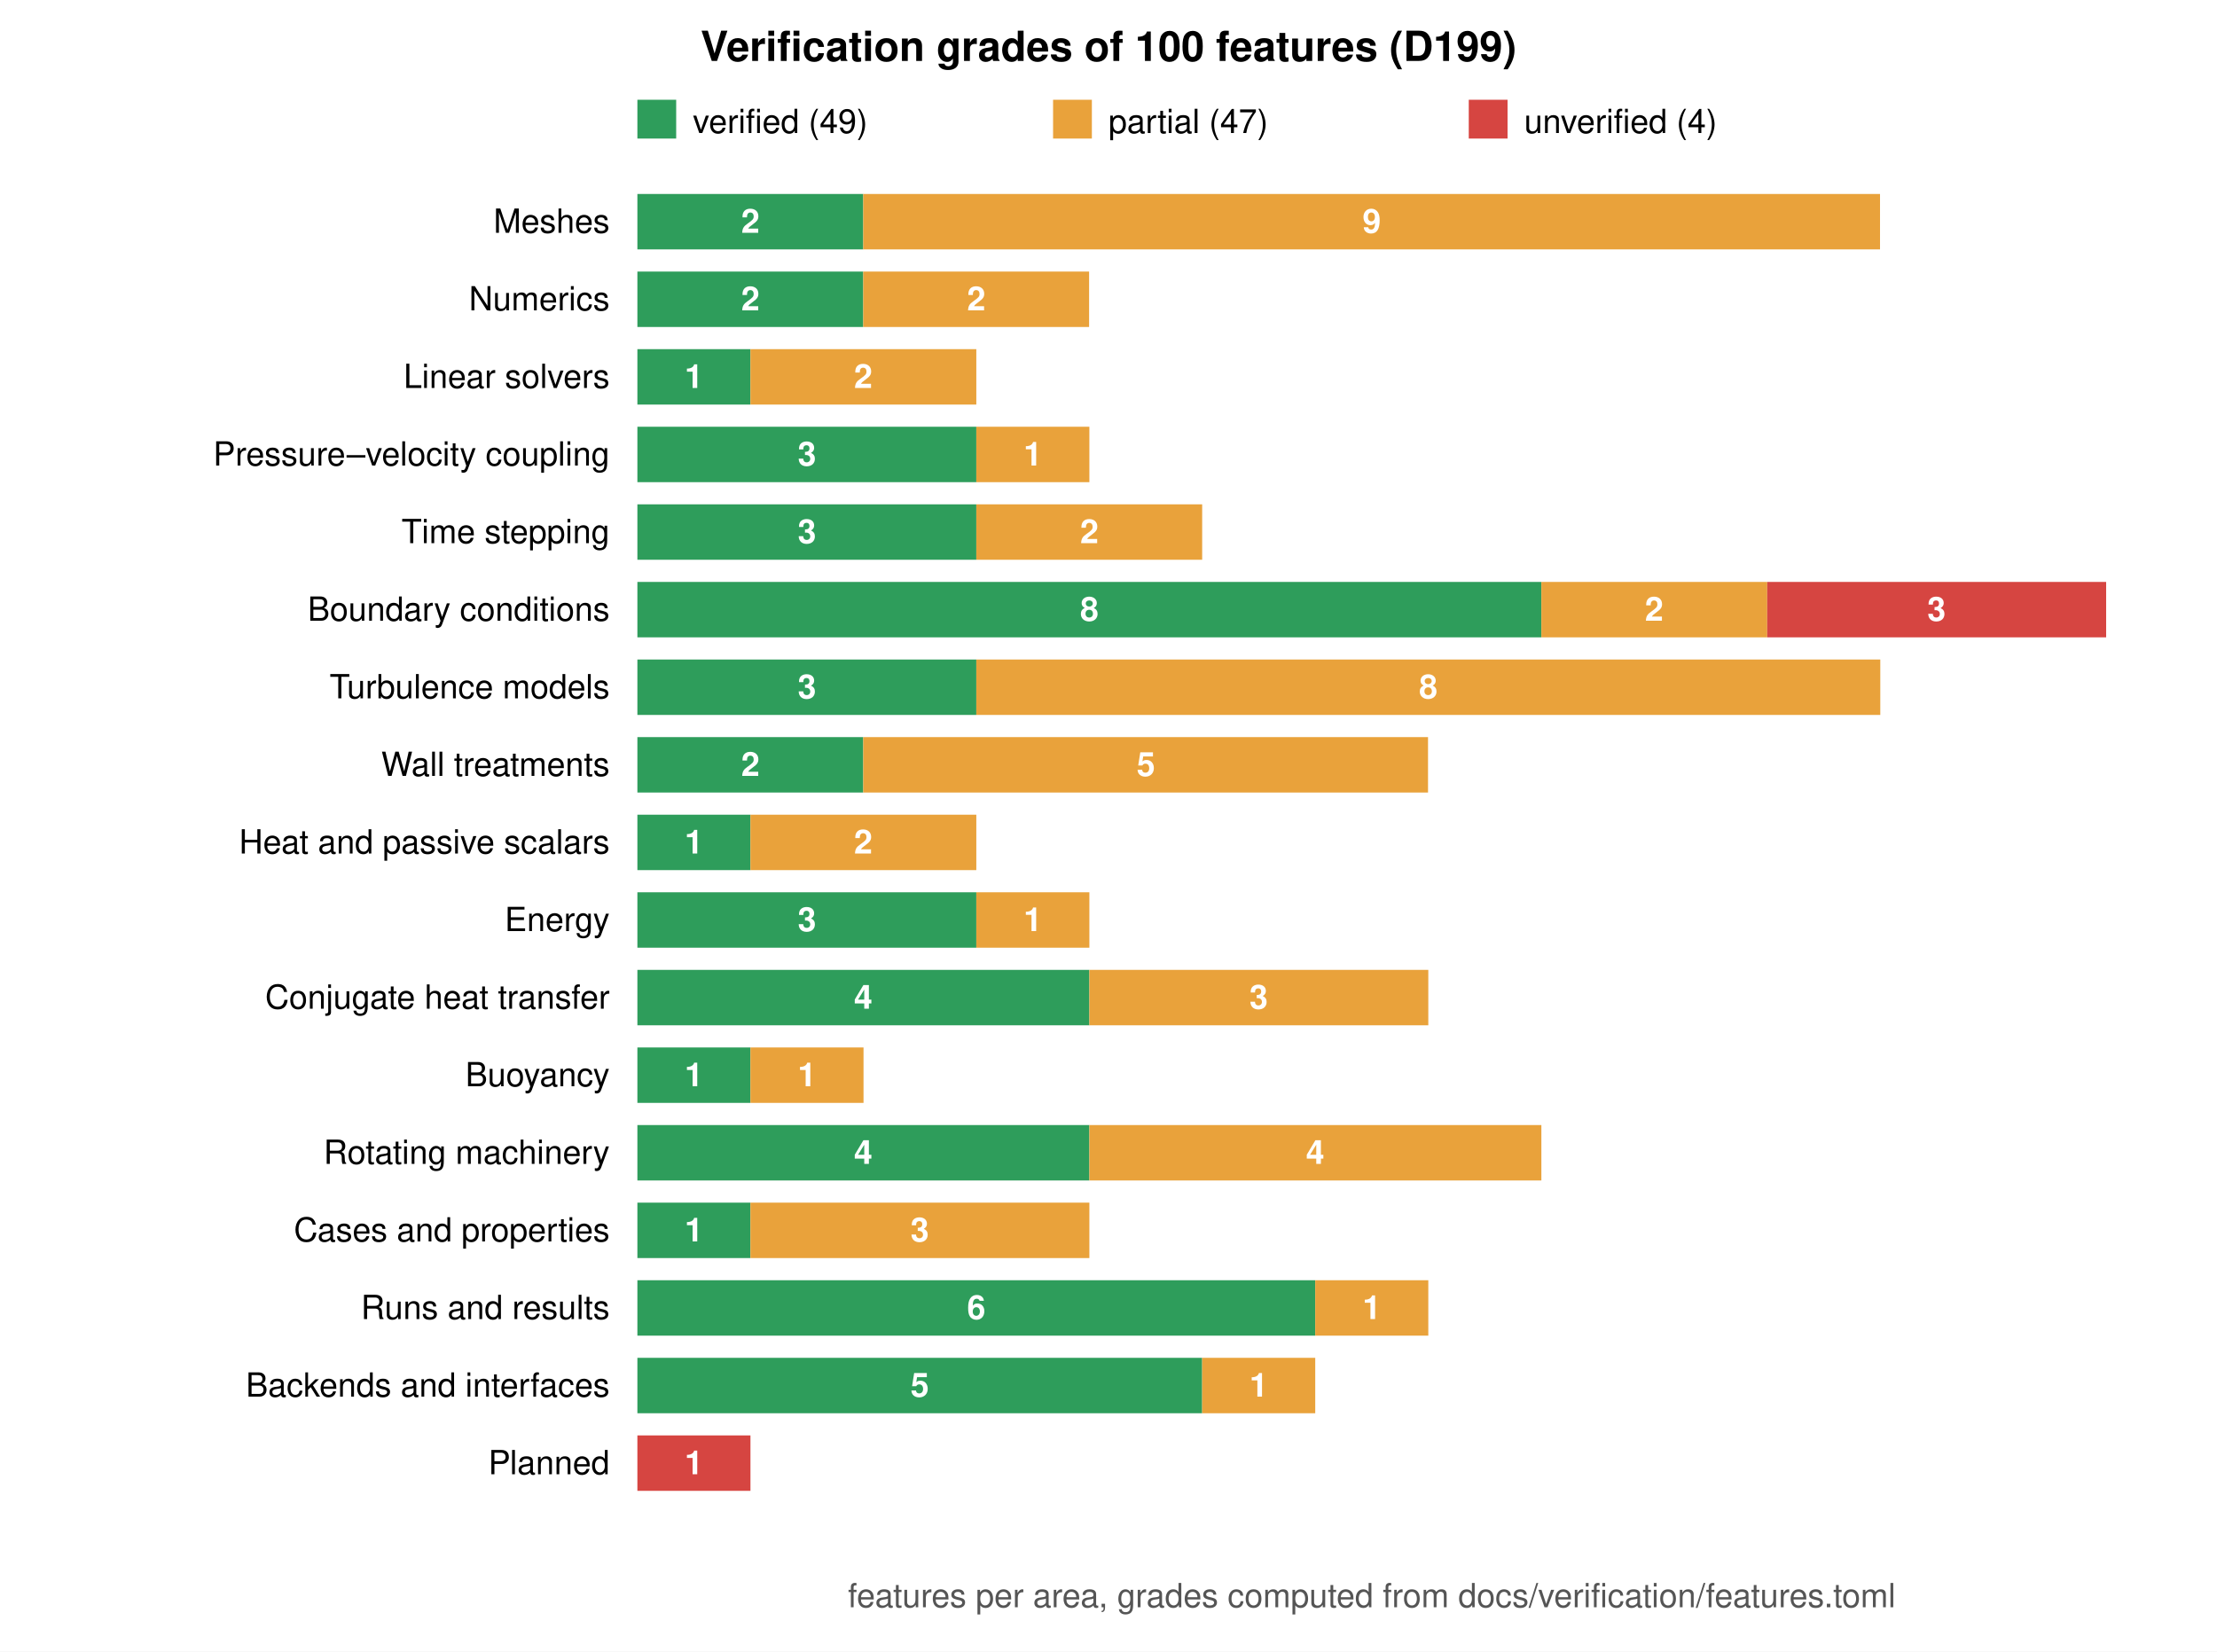
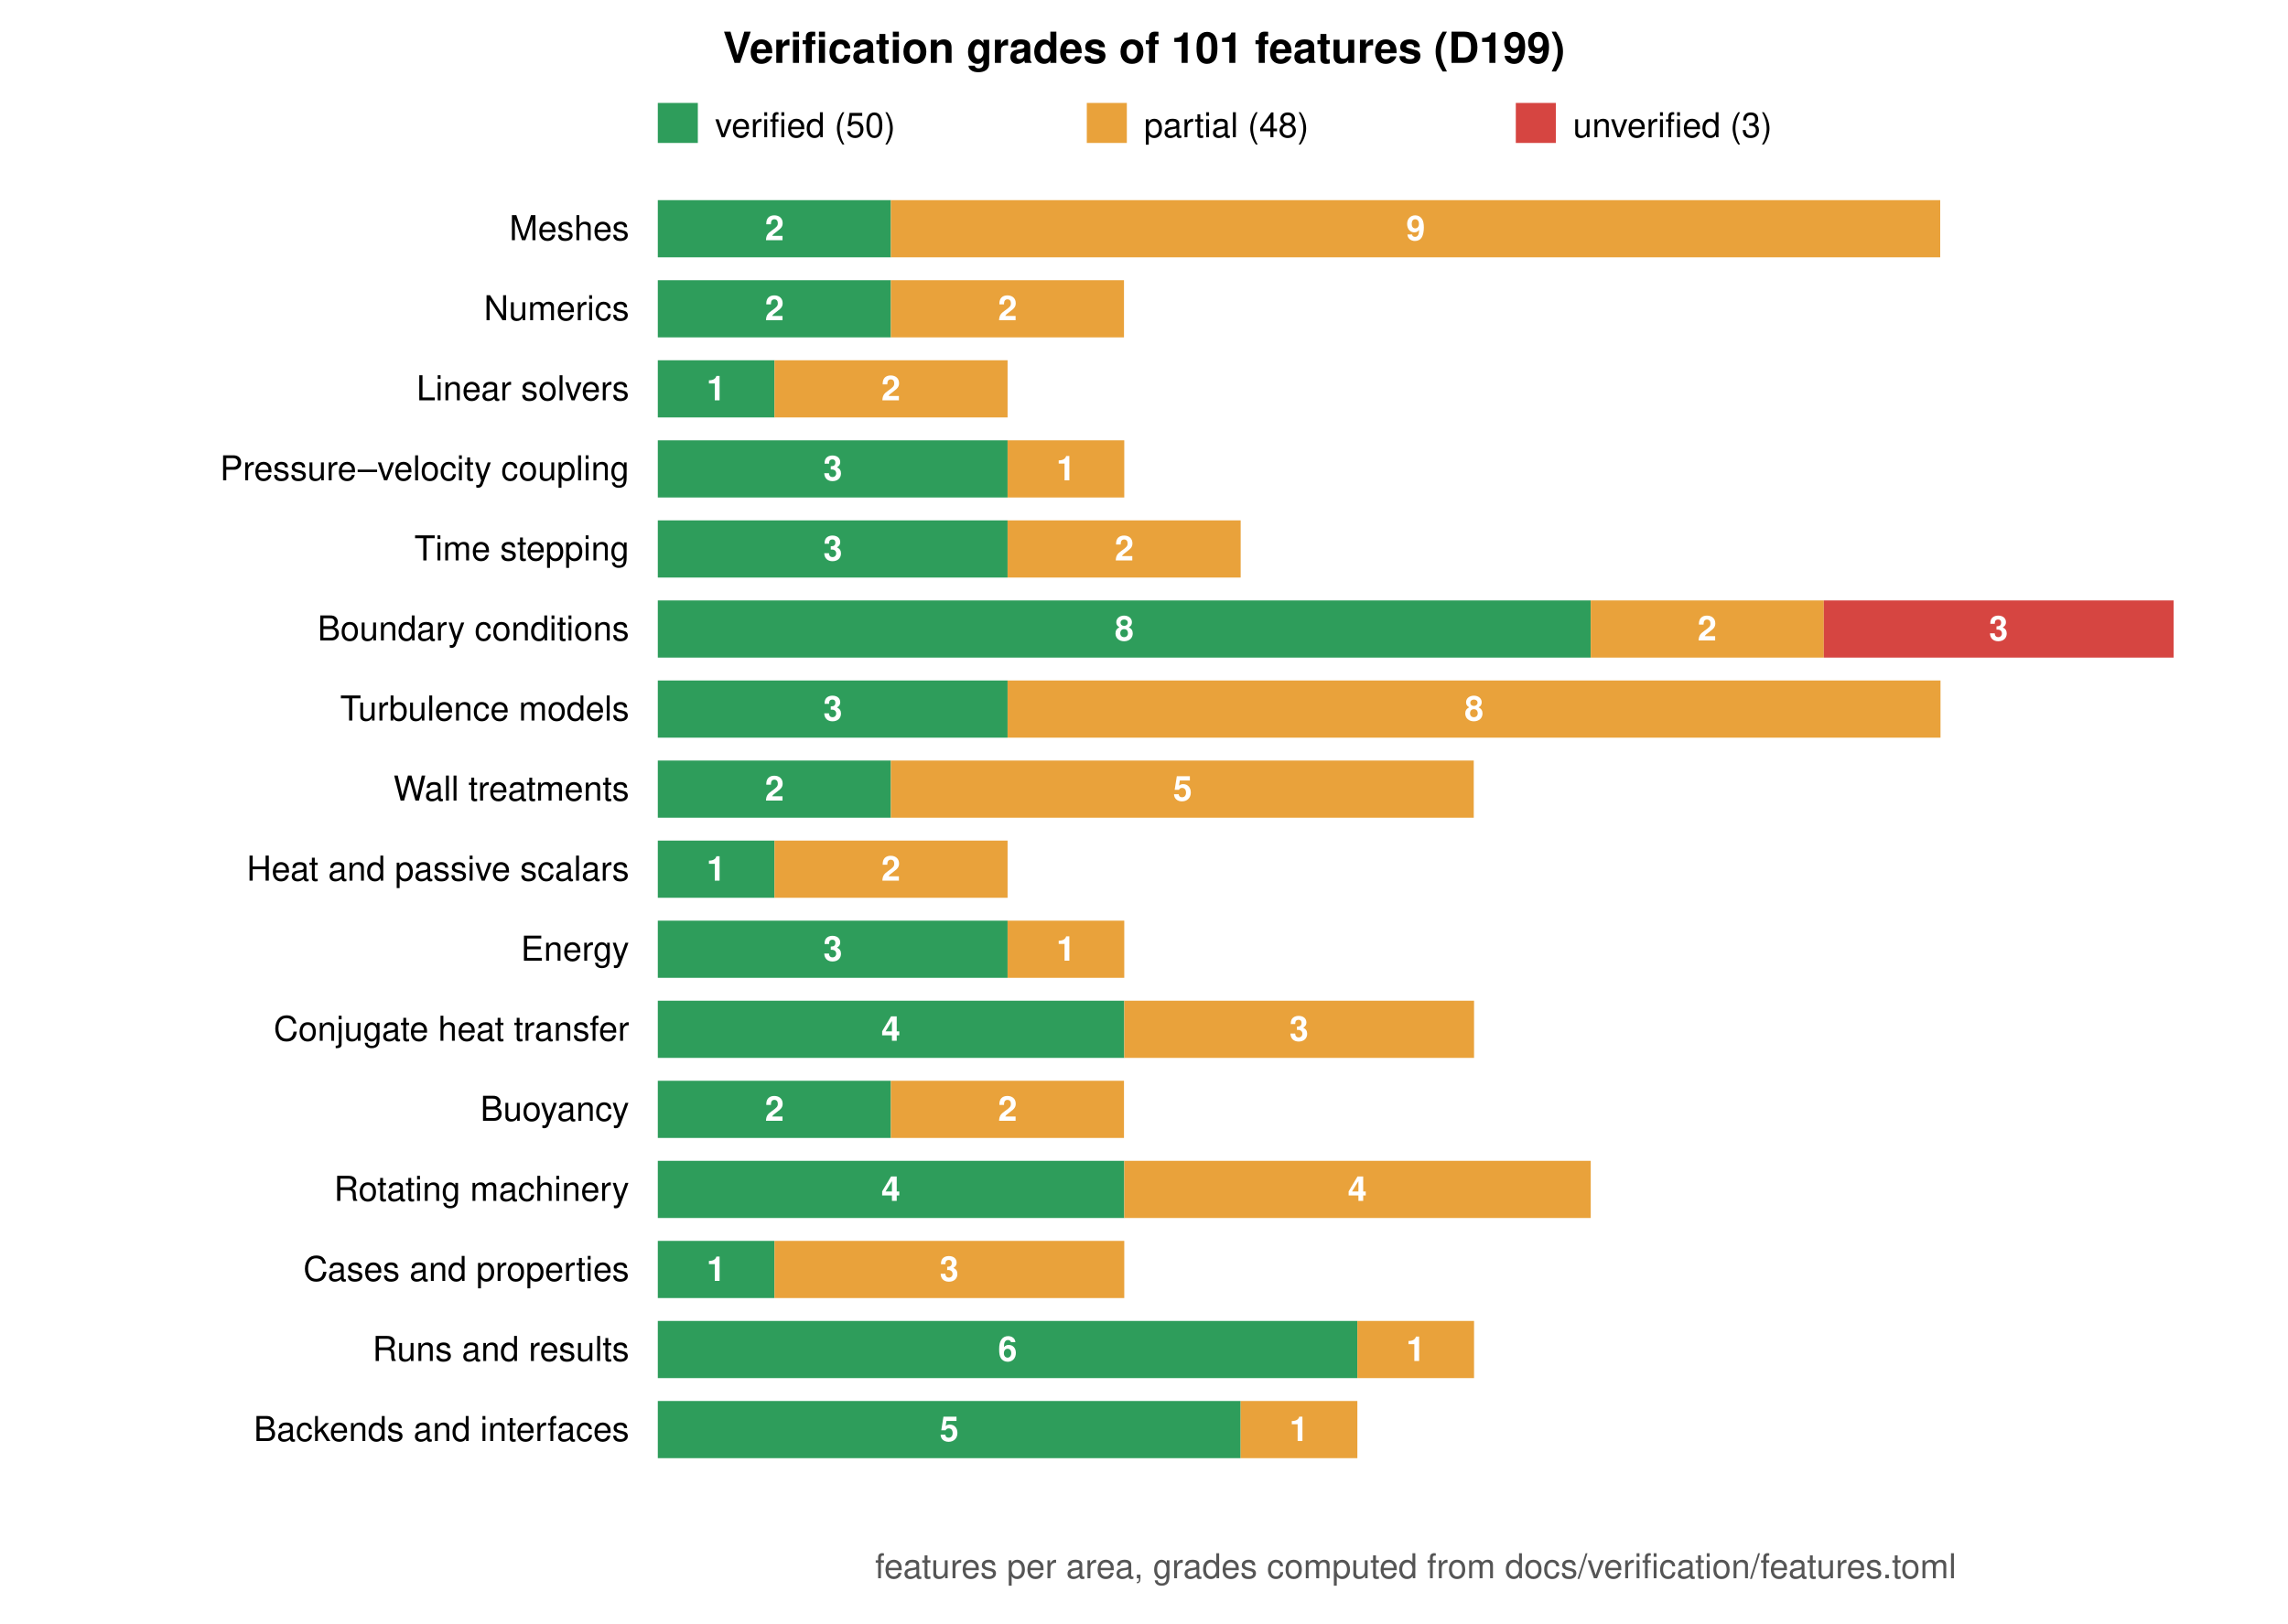
- <svg xmlns="http://www.w3.org/2000/svg" viewBox="0 0 800 596" width="800" height="596" font-family="Helvetica, Arial, sans-serif" font-size="12">
-   <rect width="800" height="596" fill="white" />
-   <text x="400.0" y="22" text-anchor="middle" font-size="15" font-weight="bold">Verification grades of 100 features (D199)</text>
+ <svg xmlns="http://www.w3.org/2000/svg" viewBox="0 0 800 568" width="800" height="568" font-family="Helvetica, Arial, sans-serif" font-size="12">
+   <rect width="800" height="568" fill="white" />
+   <text x="400.0" y="22" text-anchor="middle" font-size="15" font-weight="bold">Verification grades of 101 features (D199)</text>
  <rect x="230" y="36" width="14" height="14" fill="#2e9d5b" />
-   <text x="250" y="48">verified (49)</text>
+   <text x="250" y="48">verified (50)</text>
  <rect x="380" y="36" width="14" height="14" fill="#e9a23b" />
-   <text x="400" y="48">partial (47)</text>
+   <text x="400" y="48">partial (48)</text>
  <rect x="530" y="36" width="14" height="14" fill="#d64541" />
-   <text x="550" y="48">unverified (4)</text>
+   <text x="550" y="48">unverified (3)</text>
  <text x="220" y="84.0" text-anchor="end">Meshes</text>
  <rect x="230.0" y="70" width="81.5" height="20" fill="#2e9d5b" />
  <text x="270.8" y="84.0" text-anchor="middle" fill="white" font-weight="bold">2</text>
  <rect x="311.5" y="70" width="366.9" height="20" fill="#e9a23b" />
  <text x="495.0" y="84.0" text-anchor="middle" fill="white" font-weight="bold">9</text>
  <text x="220" y="112.0" text-anchor="end">Numerics</text>
  <rect x="230.0" y="98" width="81.5" height="20" fill="#2e9d5b" />
  <text x="270.8" y="112.0" text-anchor="middle" fill="white" font-weight="bold">2</text>
  <rect x="311.5" y="98" width="81.5" height="20" fill="#e9a23b" />
  <text x="352.3" y="112.0" text-anchor="middle" fill="white" font-weight="bold">2</text>
  <text x="220" y="140.0" text-anchor="end">Linear solvers</text>
  <rect x="230.0" y="126" width="40.8" height="20" fill="#2e9d5b" />
  <text x="250.4" y="140.0" text-anchor="middle" fill="white" font-weight="bold">1</text>
  <rect x="270.8" y="126" width="81.5" height="20" fill="#e9a23b" />
  <text x="311.5" y="140.0" text-anchor="middle" fill="white" font-weight="bold">2</text>
  <text x="220" y="168.0" text-anchor="end">Pressure–velocity coupling</text>
  <rect x="230.0" y="154" width="122.3" height="20" fill="#2e9d5b" />
  <text x="291.2" y="168.0" text-anchor="middle" fill="white" font-weight="bold">3</text>
  <rect x="352.3" y="154" width="40.8" height="20" fill="#e9a23b" />
  <text x="372.7" y="168.0" text-anchor="middle" fill="white" font-weight="bold">1</text>
  <text x="220" y="196.0" text-anchor="end">Time stepping</text>
  <rect x="230.0" y="182" width="122.3" height="20" fill="#2e9d5b" />
  <text x="291.2" y="196.0" text-anchor="middle" fill="white" font-weight="bold">3</text>
  <rect x="352.3" y="182" width="81.5" height="20" fill="#e9a23b" />
  <text x="393.1" y="196.0" text-anchor="middle" fill="white" font-weight="bold">2</text>
  <text x="220" y="224.0" text-anchor="end">Boundary conditions</text>
  <rect x="230.0" y="210" width="326.2" height="20" fill="#2e9d5b" />
  <text x="393.1" y="224.0" text-anchor="middle" fill="white" font-weight="bold">8</text>
  <rect x="556.2" y="210" width="81.5" height="20" fill="#e9a23b" />
  <text x="596.9" y="224.0" text-anchor="middle" fill="white" font-weight="bold">2</text>
  <rect x="637.7" y="210" width="122.3" height="20" fill="#d64541" />
  <text x="698.8" y="224.0" text-anchor="middle" fill="white" font-weight="bold">3</text>
  <text x="220" y="252.0" text-anchor="end">Turbulence models</text>
  <rect x="230.0" y="238" width="122.3" height="20" fill="#2e9d5b" />
  <text x="291.2" y="252.0" text-anchor="middle" fill="white" font-weight="bold">3</text>
  <rect x="352.3" y="238" width="326.2" height="20" fill="#e9a23b" />
  <text x="515.4" y="252.0" text-anchor="middle" fill="white" font-weight="bold">8</text>
  <text x="220" y="280.0" text-anchor="end">Wall treatments</text>
  <rect x="230.0" y="266" width="81.5" height="20" fill="#2e9d5b" />
  <text x="270.8" y="280.0" text-anchor="middle" fill="white" font-weight="bold">2</text>
  <rect x="311.5" y="266" width="203.8" height="20" fill="#e9a23b" />
  <text x="413.5" y="280.0" text-anchor="middle" fill="white" font-weight="bold">5</text>
  <text x="220" y="308.0" text-anchor="end">Heat and passive scalars</text>
  <rect x="230.0" y="294" width="40.8" height="20" fill="#2e9d5b" />
  <text x="250.4" y="308.0" text-anchor="middle" fill="white" font-weight="bold">1</text>
  <rect x="270.8" y="294" width="81.5" height="20" fill="#e9a23b" />
  <text x="311.5" y="308.0" text-anchor="middle" fill="white" font-weight="bold">2</text>
  <text x="220" y="336.0" text-anchor="end">Energy</text>
  <rect x="230.0" y="322" width="122.3" height="20" fill="#2e9d5b" />
  <text x="291.2" y="336.0" text-anchor="middle" fill="white" font-weight="bold">3</text>
  <rect x="352.3" y="322" width="40.8" height="20" fill="#e9a23b" />
  <text x="372.7" y="336.0" text-anchor="middle" fill="white" font-weight="bold">1</text>
  <text x="220" y="364.0" text-anchor="end">Conjugate heat transfer</text>
  <rect x="230.0" y="350" width="163.1" height="20" fill="#2e9d5b" />
  <text x="311.5" y="364.0" text-anchor="middle" fill="white" font-weight="bold">4</text>
  <rect x="393.1" y="350" width="122.3" height="20" fill="#e9a23b" />
  <text x="454.2" y="364.0" text-anchor="middle" fill="white" font-weight="bold">3</text>
  <text x="220" y="392.0" text-anchor="end">Buoyancy</text>
-   <rect x="230.0" y="378" width="40.8" height="20" fill="#2e9d5b" />
-   <text x="250.4" y="392.0" text-anchor="middle" fill="white" font-weight="bold">1</text>
-   <rect x="270.8" y="378" width="40.8" height="20" fill="#e9a23b" />
-   <text x="291.2" y="392.0" text-anchor="middle" fill="white" font-weight="bold">1</text>
+   <rect x="230.0" y="378" width="81.5" height="20" fill="#2e9d5b" />
+   <text x="270.8" y="392.0" text-anchor="middle" fill="white" font-weight="bold">2</text>
+   <rect x="311.5" y="378" width="81.5" height="20" fill="#e9a23b" />
+   <text x="352.3" y="392.0" text-anchor="middle" fill="white" font-weight="bold">2</text>
  <text x="220" y="420.0" text-anchor="end">Rotating machinery</text>
  <rect x="230.0" y="406" width="163.1" height="20" fill="#2e9d5b" />
  <text x="311.5" y="420.0" text-anchor="middle" fill="white" font-weight="bold">4</text>
  <rect x="393.1" y="406" width="163.1" height="20" fill="#e9a23b" />
  <text x="474.6" y="420.0" text-anchor="middle" fill="white" font-weight="bold">4</text>
  <text x="220" y="448.0" text-anchor="end">Cases and properties</text>
  <rect x="230.0" y="434" width="40.8" height="20" fill="#2e9d5b" />
  <text x="250.4" y="448.0" text-anchor="middle" fill="white" font-weight="bold">1</text>
  <rect x="270.8" y="434" width="122.3" height="20" fill="#e9a23b" />
  <text x="331.9" y="448.0" text-anchor="middle" fill="white" font-weight="bold">3</text>
  <text x="220" y="476.0" text-anchor="end">Runs and results</text>
  <rect x="230.0" y="462" width="244.6" height="20" fill="#2e9d5b" />
  <text x="352.3" y="476.0" text-anchor="middle" fill="white" font-weight="bold">6</text>
  <rect x="474.6" y="462" width="40.8" height="20" fill="#e9a23b" />
  <text x="495.0" y="476.0" text-anchor="middle" fill="white" font-weight="bold">1</text>
  <text x="220" y="504.0" text-anchor="end">Backends and interfaces</text>
  <rect x="230.0" y="490" width="203.8" height="20" fill="#2e9d5b" />
  <text x="331.9" y="504.0" text-anchor="middle" fill="white" font-weight="bold">5</text>
  <rect x="433.8" y="490" width="40.8" height="20" fill="#e9a23b" />
  <text x="454.2" y="504.0" text-anchor="middle" fill="white" font-weight="bold">1</text>
-   <text x="220" y="532.0" text-anchor="end">Planned</text>
-   <rect x="230.0" y="518" width="40.8" height="20" fill="#d64541" />
-   <text x="250.4" y="532.0" text-anchor="middle" fill="white" font-weight="bold">1</text>
-   <text x="495.0" y="580" text-anchor="middle" fill="#555">features per area, grades computed from docs/verification/features.toml</text>
+   <text x="495.0" y="552" text-anchor="middle" fill="#555">features per area, grades computed from docs/verification/features.toml</text>
</svg>
